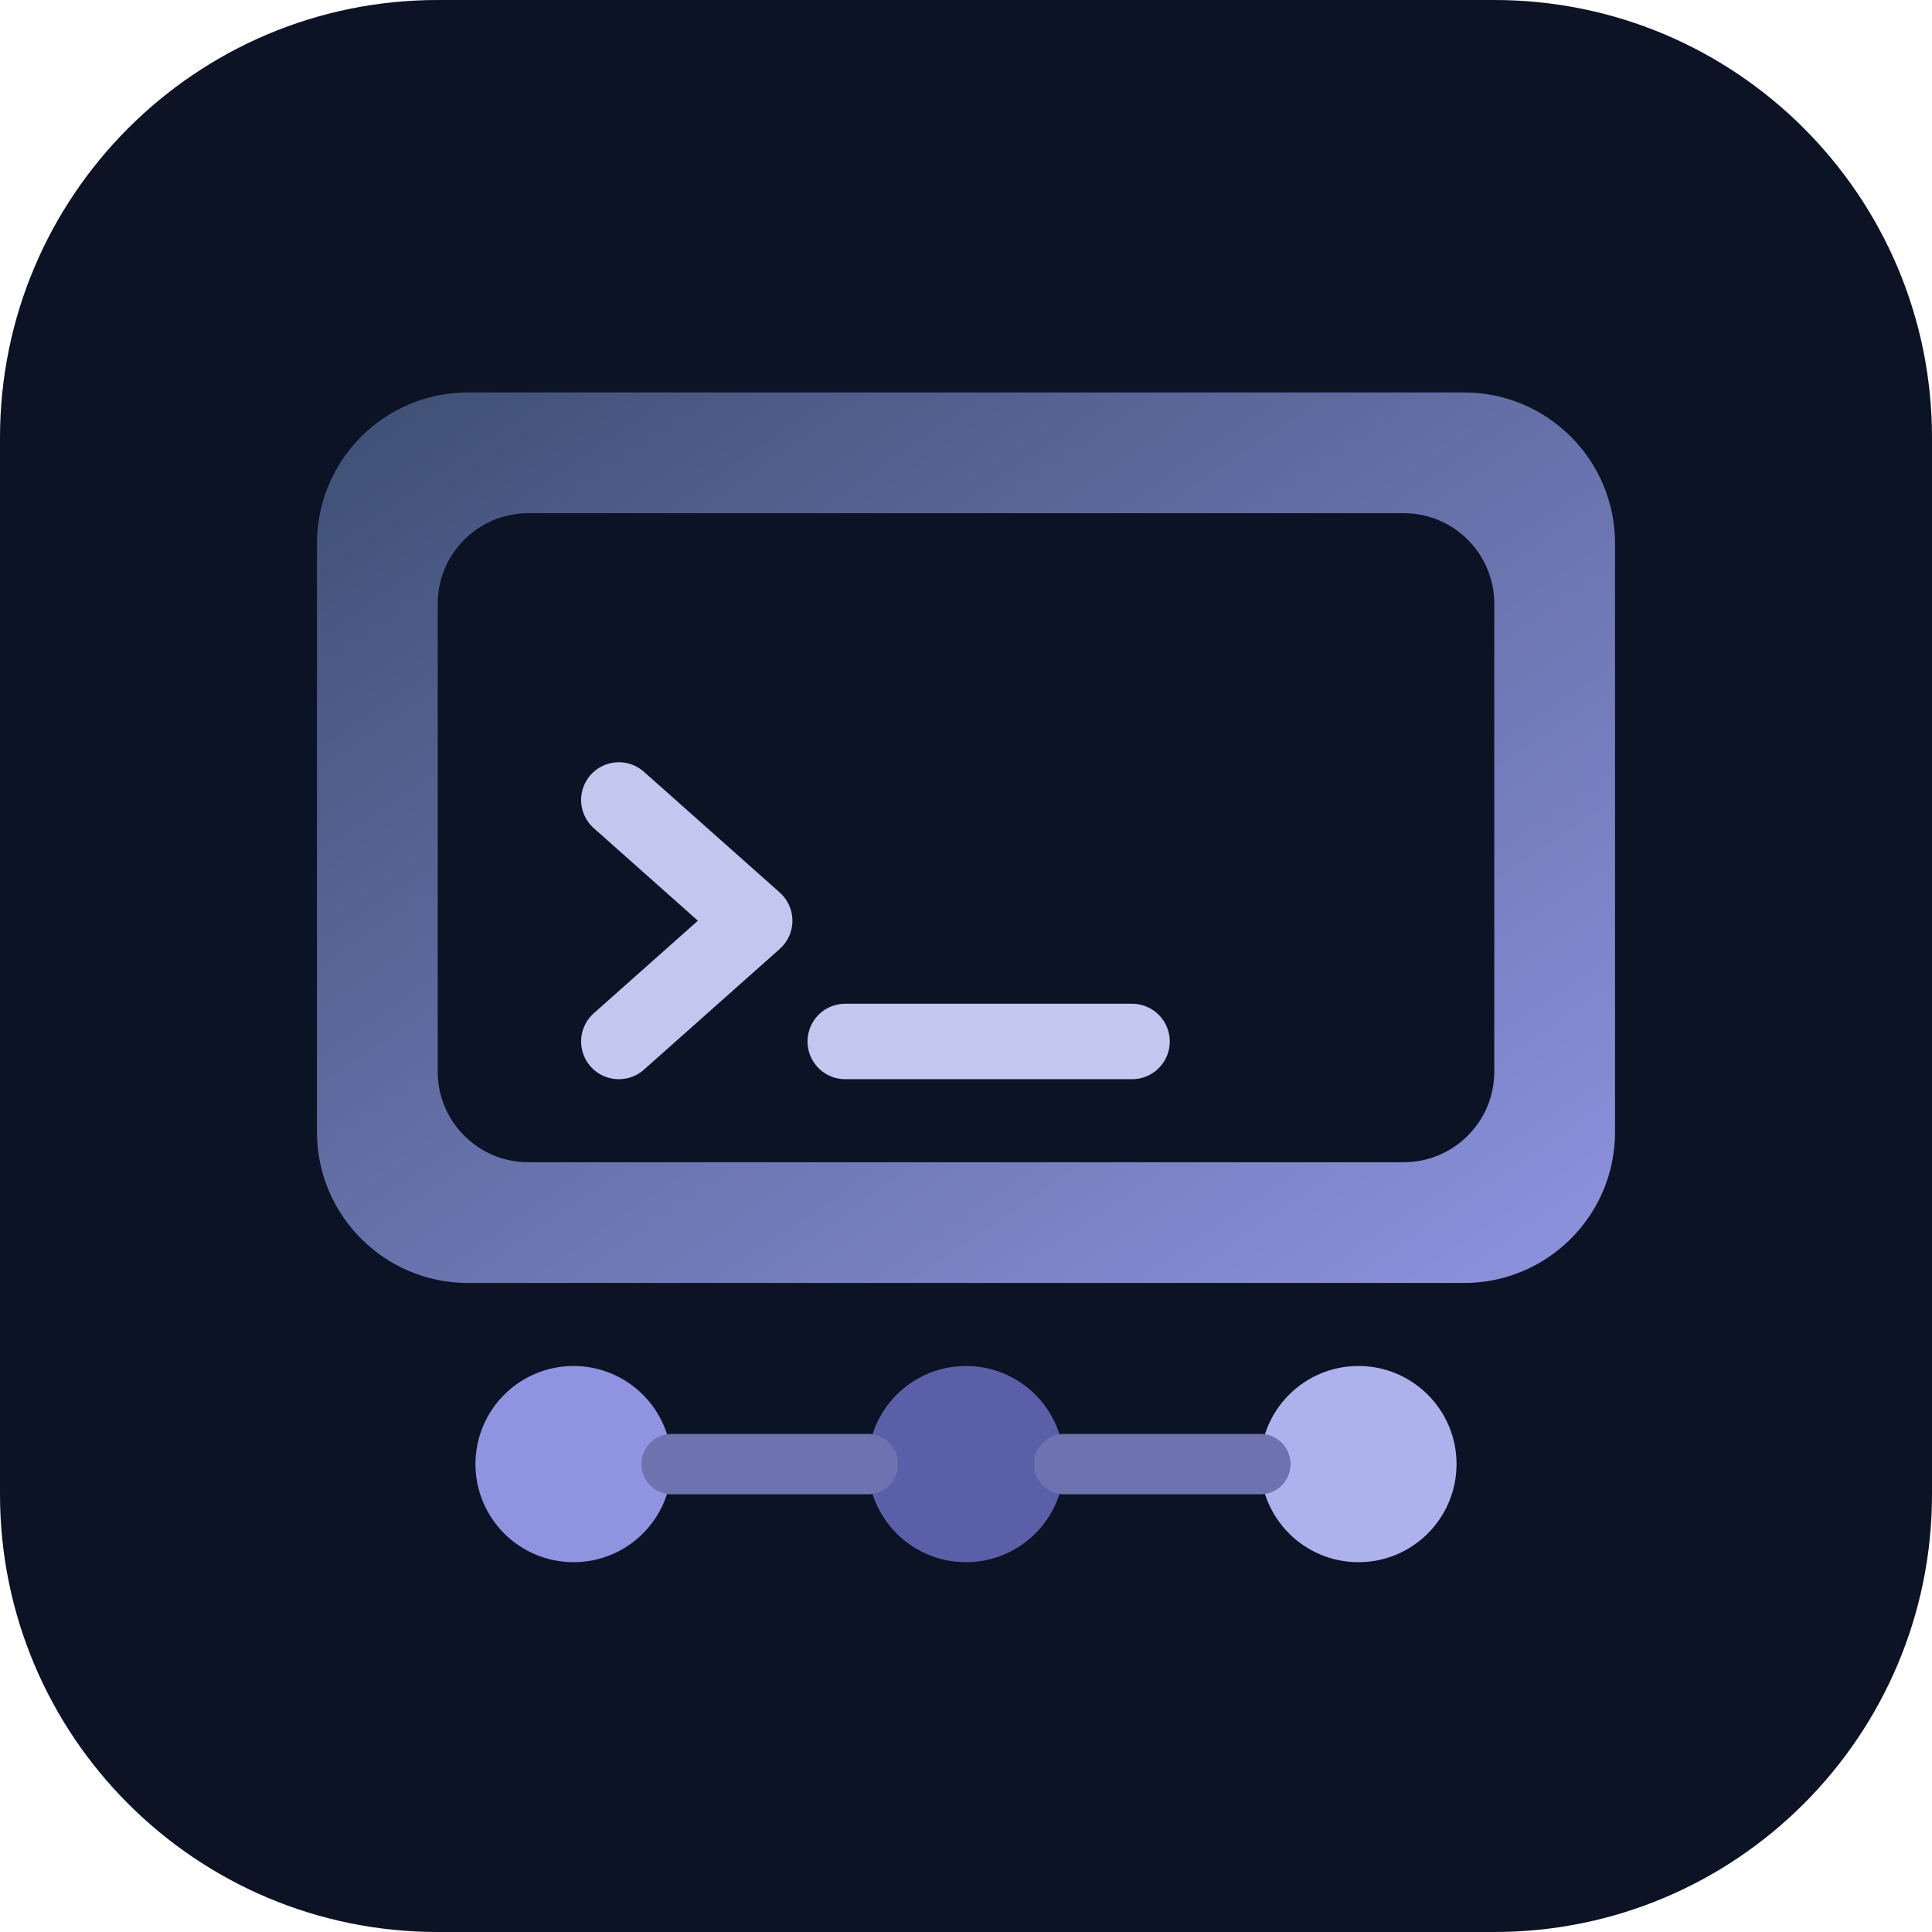
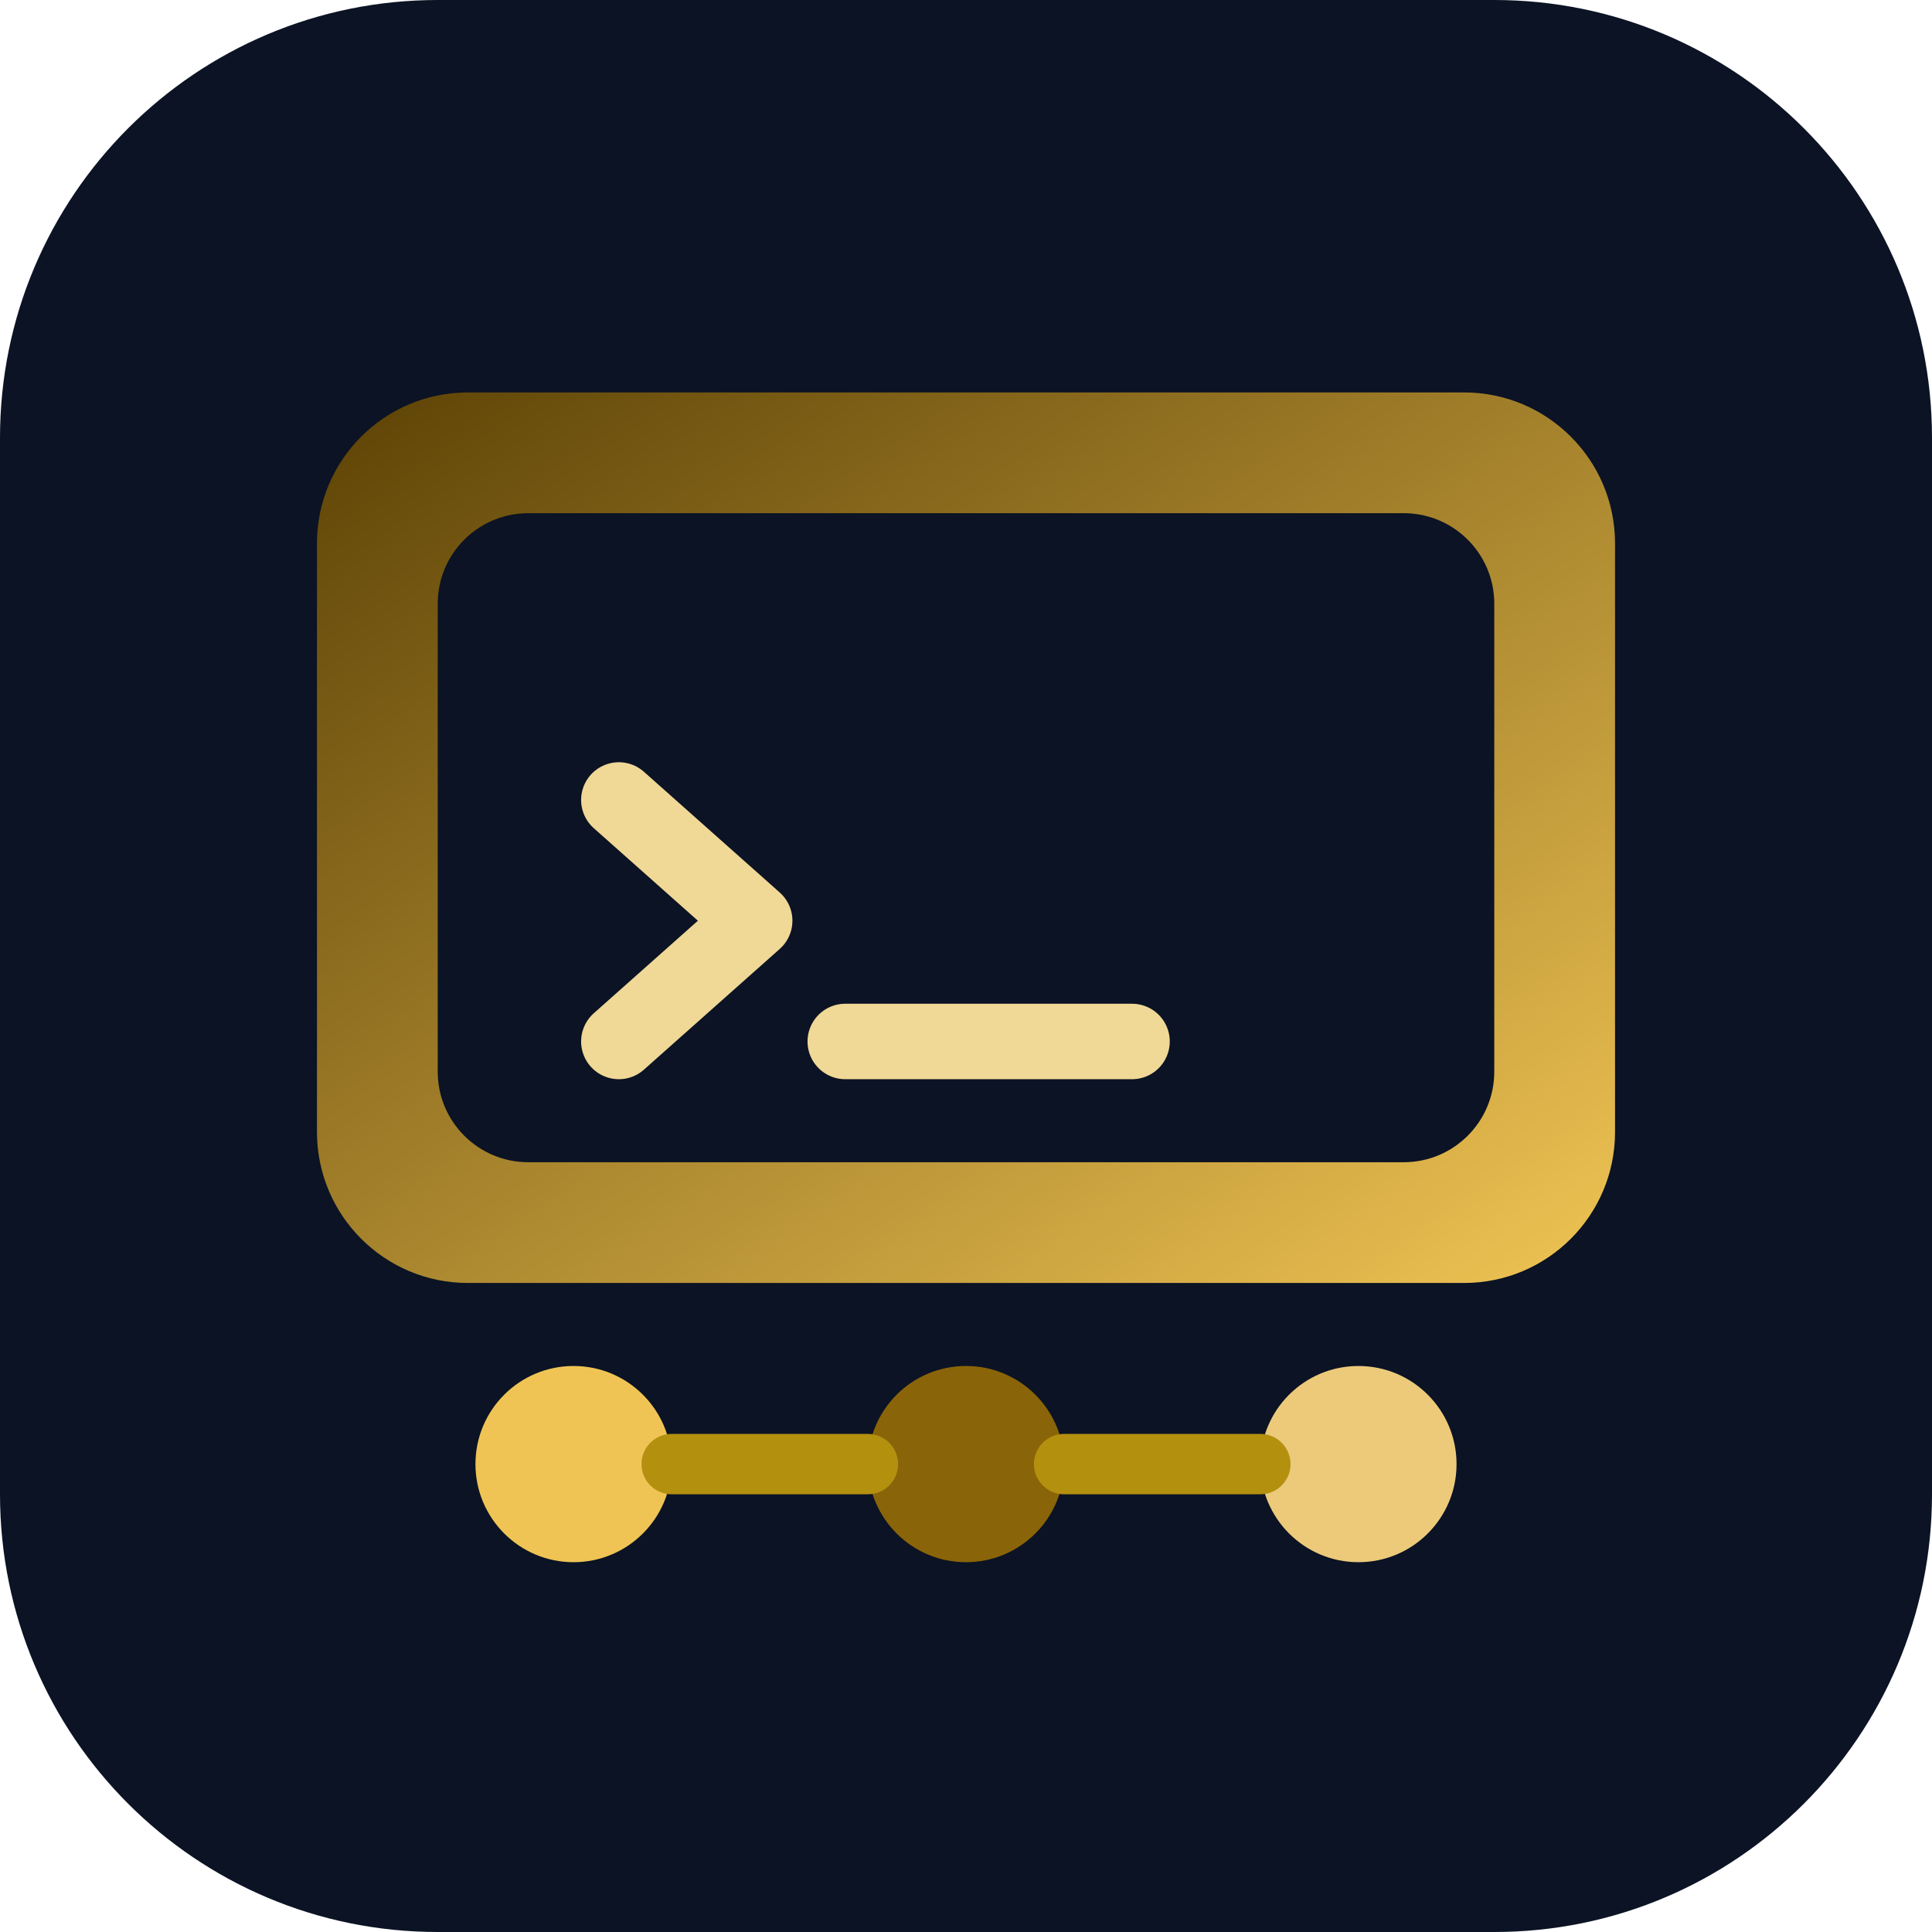
<svg xmlns="http://www.w3.org/2000/svg" viewBox="0 0 256 256">
  <defs>
    <linearGradient id="g" x1="0" x2="1" y1="0" y2="1">
-       <stop offset="0" stop-color="#3D4F73" />
-       <stop offset="1" stop-color="#8F93E0" />
+       <stop offset="0" stop-color="#5C4205" />
+       <stop offset="1" stop-color="#F0C454" />
    </linearGradient>
  </defs>
  <rect width="256" height="256" rx="58" fill="#0B1324" />
  <rect x="42" y="52" width="172" height="118" rx="20" fill="url(#g)" />
  <rect x="58" y="68" width="140" height="86" rx="12" fill="#0B1324" />
-   <path d="M82 106l18 16-18 16M112 138h38" fill="none" stroke="#C3C6EF" stroke-width="10" stroke-linecap="round" stroke-linejoin="round" />
-   <circle cx="76" cy="194" r="13" fill="#8F93E0" />
-   <circle cx="128" cy="194" r="13" fill="#5B5FA8" />
-   <circle cx="180" cy="194" r="13" fill="#ADB1EC" />
-   <path d="M89 194h26M141 194h26" stroke="#6E72AE" stroke-width="8" stroke-linecap="round" />
+   <path d="M82 106l18 16-18 16M112 138h38" fill="none" stroke="#F0D896" stroke-width="10" stroke-linecap="round" stroke-linejoin="round" />
+   <circle cx="76" cy="194" r="13" fill="#F0C454" />
+   <circle cx="128" cy="194" r="13" fill="#8A6408" />
+   <circle cx="180" cy="194" r="13" fill="#ECCA7A" />
+   <path d="M89 194h26M141 194h26" stroke="#B4900F" stroke-width="8" stroke-linecap="round" />
</svg>
